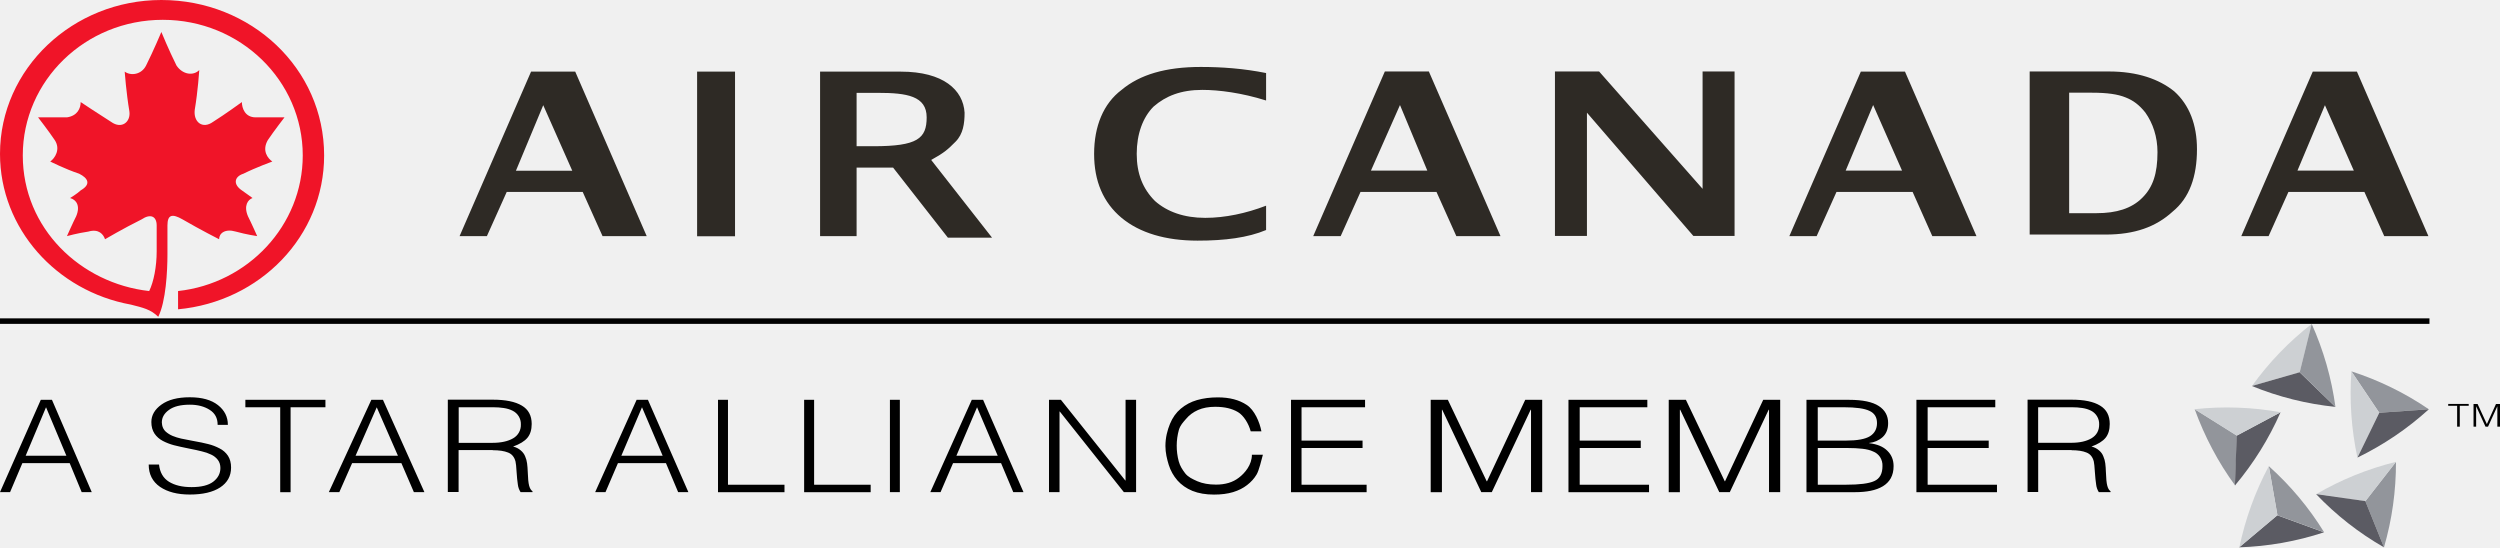
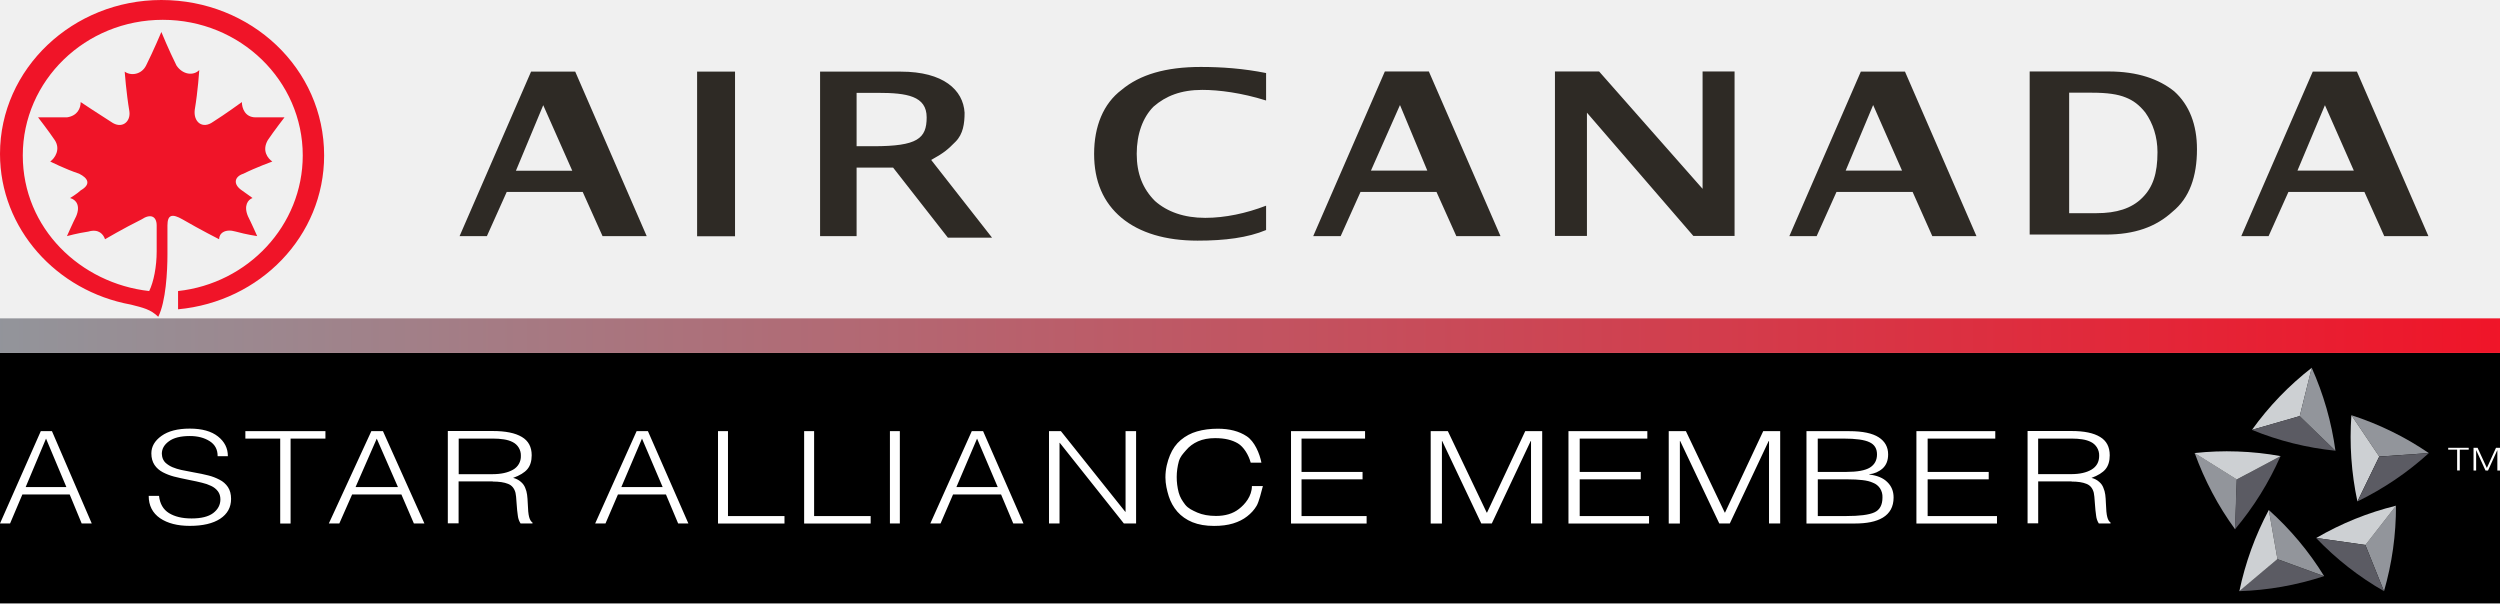
- <svg xmlns="http://www.w3.org/2000/svg" xmlns:ns1="http://vectornator.io" height="100%" stroke-miterlimit="10" style="fill-rule:nonzero;clip-rule:evenodd;stroke-linecap:round;stroke-linejoin:round;" version="1.1" viewBox="0 298.524 1601.98 350.756" width="100%" xml:space="preserve">
-   <defs />
-   <g id="Layer" ns1:layerName="Layer">
-     <g opacity="1" ns1:layerName="Group 1">
-       <path d="M107.3 443.024C107.3 436.124 110.2 435.224 117 439.124C128.7 445.924 140.4 451.824 140.4 451.824C140.4 447.924 144.3 444.924 151.1 446.924C157.9 448.824 164.8 449.824 164.8 449.824C164.8 449.824 160.9 441.024 158.9 437.124C156 430.324 158.9 426.424 161.8 425.424C161.8 425.424 157.9 422.524 155 420.524C149.2 416.624 150.1 411.724 156 409.824C163.8 405.924 174.5 402.024 174.5 402.024C171.6 400.024 167.7 395.124 171.6 388.324C175.5 382.524 182.3 373.724 182.3 373.724C182.3 373.724 171.6 373.724 163.8 373.724C157 373.724 155 367.824 155 363.924C155 363.924 144.3 371.724 136.5 376.624C129.7 381.524 123.8 376.624 124.8 368.824C126.8 357.124 127.7 343.424 127.7 343.424C123.8 347.324 117 346.324 113.1 340.524C108.2 330.724 103.4 319.024 103.4 319.024C103.4 319.024 98.5 330.724 93.6 340.524C90.7 346.324 83.9 347.324 79.9 344.424C79.9 344.424 80.9 358.024 82.9 369.824C83.9 376.624 78 381.524 71.2 376.624C63.4 371.724 51.7 363.924 51.7 363.924C51.7 367.824 49.7 372.724 42.9 373.724C35.1 373.724 24.4 373.724 24.4 373.724C24.4 373.724 31.2 382.524 35.1 388.324C39 394.224 35.1 400.024 32.2 402.024C32.2 402.024 41.9 406.924 50.7 409.824C56.5 412.724 58.5 416.624 51.7 420.524C49.7 422.524 44.9 425.424 44.9 425.424C48.8 426.424 51.7 430.324 48.8 437.124C46.8 441.024 42.9 449.824 42.9 449.824C42.9 449.824 49.7 447.924 56.6 446.924C63.4 444.924 66.3 448.824 67.3 451.824C67.3 451.824 79 444.924 90.7 439.124C96.5 435.224 100.4 437.124 100.4 443.024L100.4 459.624C100.4 469.324 98.5 479.124 95.6 485.024C51.7 480.124 14.6 444.924 14.6 398.124C14.6 350.224 54.6 311.224 104.3 311.224C154 311.224 194 350.224 194 398.124C194 443.024 158.9 480.124 114.1 485.024L114.1 496.724C166.7 491.824 207.7 449.824 207.7 398.124C207.7 342.424 160.9 298.524 103.4 298.524C46.8 298.524 2.84217e-14 342.424 2.84217e-14 397.124C2.84217e-14 444.924 36.1 485.024 83.9 493.724C91.7 495.724 96.5 496.724 101.4 501.524C106.3 491.824 107.3 472.324 107.3 461.524L107.3 443.024Z" fill="#f01428" fill-rule="nonzero" opacity="1" stroke="none" ns1:layerName="Curve 1" />
-       <g opacity="1" ns1:layerName="Group 1">
-         <path d="M525.5 449.824L525.5 344.424L577.2 344.424C604.5 344.424 617.2 356.124 618.1 370.724C618.1 377.624 617.2 384.424 612.3 389.324C607.4 394.224 605.5 396.124 596.7 401.024L635.7 450.824L607.4 450.824L572.3 405.924L548.9 405.924L548.9 449.824L525.5 449.824ZM548.9 392.224L559.7 392.224C587.9 392.224 593.8 387.324 593.8 373.724C593.8 360.024 581.1 358.024 562.6 358.024L548.9 358.024L548.9 392.224ZM294.5 449.824L340.3 344.424L368.6 344.424L414.4 449.824L386.1 449.824L373.4 421.524L324.7 421.524L312 449.824L294.5 449.824ZM330.6 407.924L366.7 407.924L348.1 365.924L330.6 407.924ZM446.7 344.424L471 344.424L471 449.924L446.7 449.924L446.7 344.424ZM811.3 445.924C799.6 450.824 785 452.724 767.4 452.724C747 452.724 730.4 447.824 718.7 438.124C706.967 428.324 701.1 414.657 701.1 397.124C701.1 379.524 707 364.924 718.7 356.124C730.4 346.324 747 341.424 769.4 341.424C783 341.424 796.7 342.424 811.3 345.324L811.3 362.924C795.7 358.024 781.1 356.124 770.4 356.124C756.7 356.124 747 360.024 739.2 366.824C732.3 373.724 728.4 384.424 728.4 397.124C728.4 409.824 732.3 419.524 740.1 427.324C747.9 434.224 758.7 438.124 772.3 438.124C785 438.124 798.6 435.224 811.3 430.324L811.3 445.924ZM841.5 449.824L887.4 344.324L915.6 344.324L961.5 449.824L933.2 449.824L920.5 421.524L871.8 421.524L859.1 449.824L841.5 449.824ZM878.5 407.824L914.6 407.824L897.1 365.824L878.5 407.824ZM1146.6 449.824L1192.4 344.424L1220.7 344.424L1266.5 449.824L1238.2 449.824L1225.6 421.524L1176.8 421.524L1164.1 449.824L1146.6 449.824ZM1182.7 407.824L1218.8 407.824L1200.3 365.824L1182.7 407.824ZM1510.3 344.424L1556.1 449.824L1527.8 449.824L1515.1 421.524L1466.4 421.524L1453.7 449.824L1436.2 449.824L1482 344.424L1510.3 344.424ZM1472.2 407.824L1508.3 407.824L1489.8 365.924L1472.2 407.824ZM996.4 449.724L996.4 344.324L1024.7 344.324L1091 419.524L1091 344.324L1111.5 344.324L1111.5 449.724L1085.1 449.724L1016.9 370.724L1016.9 449.724L996.4 449.724ZM1300.6 344.324L1351.3 344.324C1369.8 344.324 1383.5 349.224 1393.2 357.024C1403 365.824 1407.8 378.524 1407.8 394.124C1407.8 411.724 1403 425.324 1392.2 434.124C1381.5 443.924 1367.9 448.824 1349.3 448.824L1300.6 448.824L1300.6 344.324ZM1343.5 435.124C1356.2 435.124 1365.9 432.124 1372.7 425.324C1379.6 418.524 1382.5 409.724 1382.5 396.024C1382.5 386.224 1379.6 377.524 1374.7 370.624C1370.8 365.724 1366.9 362.824 1362 360.924C1357.1 358.924 1350.3 357.924 1340.6 357.924L1325.9 357.924L1325.9 435.124L1343.5 435.124Z" fill="#2e2a25" fill-rule="evenodd" opacity="1" stroke="none" ns1:layerName="Curve 2" />
-       </g>
-       <path d="M1.13687e-13 506.057L1556.78 506.057L1556.78 502.524L1.13687e-13 502.524L1.13687e-13 506.057Z" fill="#000000" fill-rule="evenodd" opacity="1" stroke="none" ns1:layerName="Curve 3" />
-       <path d="M6.458 613.876L14.329 595.306L44.657 595.306L52.335 613.876L58.792 613.876L33.284 554.698L26.151 554.698L0 613.876L6.458 613.876ZM29.493 559.485L42.536 590.551L16.449 590.551L29.493 559.485ZM95.289 596.206C95.289 602.406 97.73 607.161 102.549 610.502C107.368 613.779 113.73 615.418 121.601 615.418C129.922 615.418 136.411 613.908 141.038 610.888C145.728 607.804 148.073 603.563 148.073 598.133C148.073 595.114 147.399 592.608 146.081 590.584C144.732 588.56 142.837 586.889 140.652 585.829C138.371 584.64 135.994 583.708 133.488 583.098C131.014 582.455 127.705 581.749 123.625 581.042C121.087 580.592 118.581 580.11 116.075 579.564C114.179 579.146 112.348 578.568 110.549 577.829C108.943 577.155 107.433 576.191 106.115 575.034C104.959 573.942 104.188 572.496 103.899 570.922C103.77 570.344 103.706 569.765 103.706 569.187C103.706 566.071 105.216 563.404 108.236 561.22C111.256 558.971 115.721 557.846 121.633 557.846C126.677 557.846 130.885 558.939 134.323 561.123C137.761 563.276 139.463 566.456 139.463 570.761L146.017 570.761C146.017 565.653 143.897 561.444 139.656 558.103C135.415 554.762 129.408 553.091 121.601 553.091C113.794 553.091 107.818 554.666 103.449 557.782C99.144 560.866 96.991 564.593 96.991 568.962C96.991 571.886 97.666 574.327 99.015 576.383C100.365 578.375 102.164 579.917 104.348 581.074C106.565 582.231 108.911 583.13 111.416 583.805C113.89 584.447 117.135 585.154 121.087 585.957C124.46 586.6 127.191 587.21 129.343 587.756C131.496 588.238 133.488 588.945 135.287 589.813C136.99 590.584 138.499 591.772 139.624 593.25C140.684 594.664 141.23 596.399 141.23 598.423C141.23 601.924 139.688 604.848 136.604 607.225C133.52 609.539 128.893 610.663 122.789 610.663C116.685 610.663 111.995 609.506 108.268 607.225C104.573 604.912 102.453 601.25 101.907 596.206L95.257 596.206L95.289 596.206ZM157.23 559.485L179.558 559.485L179.558 613.908L186.208 613.908L186.208 559.485L208.536 559.485L208.536 554.73L157.23 554.73L157.23 559.485ZM217.435 613.876L225.628 595.306L257.209 595.306L265.208 613.876L271.955 613.876L245.386 554.698L237.965 554.698L210.721 613.876L217.468 613.876L217.435 613.876ZM241.402 559.485L254.992 590.551L227.845 590.551L241.434 559.485L241.402 559.485ZM293.93 582.263L293.93 559.485L315.937 559.485C318.379 559.485 320.66 559.645 322.748 559.967C324.932 560.288 326.828 560.866 328.466 561.701C331.808 563.34 333.896 566.778 333.767 570.504C333.928 574.167 332 577.604 328.788 579.403C325.446 581.331 321.045 582.295 315.519 582.295L293.93 582.295L293.93 582.263ZM315.744 587.018C319.824 587.018 323.101 587.499 325.543 588.495C327.984 589.427 329.591 591.355 330.33 594.246C330.587 595.306 330.844 597.555 331.037 601.057C331.229 604.238 331.518 606.872 331.84 609.024C332.032 610.759 332.643 612.398 333.575 613.876L341.221 613.876L341.221 613.297C340.257 612.687 339.55 611.498 339.068 609.763C338.586 607.996 338.297 604.976 338.169 600.704C338.104 598.937 337.976 597.202 337.751 595.435C337.558 593.893 337.141 592.415 336.53 591.001C335.952 589.523 334.988 588.238 333.767 587.21C332.354 585.957 330.619 585.09 328.788 584.672C333.061 583.13 336.113 581.267 337.944 579.082C339.775 576.898 340.707 573.91 340.707 570.183C340.707 564.818 338.586 560.898 334.378 558.424C330.137 555.886 323.936 554.633 315.712 554.633L286.958 554.633L286.958 613.811L293.866 613.811L293.866 586.921L315.68 586.921L315.744 587.018ZM387.998 613.876L395.965 595.306L426.743 595.306L434.55 613.876L441.104 613.876L415.177 554.698L407.949 554.698L381.38 613.876L387.966 613.876L387.998 613.876ZM411.386 559.485L424.622 590.551L398.15 590.551L411.386 559.485ZM502.691 613.876L502.691 609.121L466.484 609.121L466.484 554.698L460.091 554.698L460.091 613.908L502.691 613.908L502.691 613.876ZM557.917 613.876L557.917 609.121L521.678 609.121L521.678 554.698L515.285 554.698L515.285 613.908L557.917 613.908L557.917 613.876ZM576.615 613.876L576.615 554.698L570.254 554.698L570.254 613.876L576.615 613.876ZM602.702 613.876L610.702 595.306L641.48 595.306L649.287 613.876L655.84 613.876L629.946 554.698L622.718 554.698L596.148 613.876L602.702 613.876ZM626.091 559.485L639.327 590.551L612.855 590.551L626.091 559.485ZM720.159 613.876L727.998 613.876L727.998 554.698L721.251 554.698L721.251 606.39L721.058 606.39L679.807 554.698L672.193 554.698L672.193 613.876L678.94 613.876L678.94 562.248L679.133 562.248L720.159 613.876ZM808.315 574.97C807.191 568.962 803.85 561.252 798.902 558.007C794.019 554.762 787.85 553.156 780.397 553.156C775.513 553.156 771.048 553.734 767.032 554.891C763.209 555.983 759.675 557.846 756.623 560.416C753.667 562.89 751.354 566.135 749.716 570.119C748.077 574.135 746.792 578.857 746.792 584.319C746.792 588.656 747.788 592.704 748.912 596.399C750.101 600.125 751.932 603.434 754.47 606.358C756.976 609.185 760.189 611.466 764.076 613.072C768.06 614.679 772.654 615.45 777.955 615.45C782.581 615.45 786.629 614.936 790.131 613.876C793.697 612.783 796.685 611.273 799.127 609.346C801.633 607.418 803.657 605.201 805.167 602.663C806.741 600.157 808.412 592.961 809.247 589.909L802.211 589.909C802.211 596.334 797.778 601.635 793.89 604.591C790.067 607.579 785.184 609.057 779.24 609.057C774.55 609.057 770.566 608.318 767.257 606.904C764.012 605.426 761.442 604.302 759.45 601.828C757.555 599.29 756.173 597.202 755.306 594.085C753.571 587.499 753.603 580.592 755.402 574.038C756.398 570.858 757.908 569.412 759.964 567.002C762.02 564.529 764.59 562.633 767.675 561.252C770.823 559.87 774.485 559.196 778.662 559.196C784.927 559.196 789.521 560.384 793.248 562.569C796.942 564.754 800.123 569.99 801.44 574.906L808.347 574.906L808.315 574.97ZM875.718 613.876L875.718 609.121L834.017 609.121L834.017 585.604L873.115 585.604L873.115 580.849L834.017 580.849L834.017 559.485L874.722 559.485L874.722 554.698L827.27 554.698L827.27 613.908L875.718 613.908L875.718 613.876ZM923.972 613.876L923.972 561.091L924.165 561.091L949.192 613.876L955.939 613.876L980.837 561.091L981.062 561.091L981.062 613.876L988.226 613.876L988.226 554.698L977.367 554.698L952.887 606.904L952.662 606.904L927.763 554.698L916.776 554.698L916.776 613.908L923.94 613.908L923.972 613.876ZM1056.69 613.876L1056.69 609.121L1012.26 609.121L1012.26 585.604L1051.39 585.604L1051.39 580.849L1012.26 580.849L1012.26 559.485L1055.6 559.485L1055.6 554.698L1005.06 554.698L1005.06 613.908L1056.66 613.908L1056.69 613.876ZM1076.45 613.876L1076.45 561.091L1076.67 561.091L1101.7 613.876L1108.45 613.876L1133.34 561.091L1133.57 561.091L1133.57 613.876L1140.73 613.876L1140.73 554.698L1129.87 554.698L1105.39 606.904L1105.2 606.904L1080.3 554.698L1069.31 554.698L1069.31 613.908L1076.48 613.908L1076.45 613.876ZM1164.76 585.604L1183.88 585.604C1187.54 585.604 1190.69 585.765 1193.39 586.086C1196.06 586.375 1198.34 586.921 1200.26 587.821C1202.06 588.495 1203.61 589.748 1204.7 591.355C1205.82 593.09 1206.37 595.146 1206.27 597.202C1206.27 602.085 1204.51 605.266 1201 606.808C1197.57 608.35 1191.59 609.121 1183.08 609.121L1164.83 609.121L1164.83 585.604L1164.76 585.604ZM1164.76 559.485L1181.34 559.485C1189.21 559.485 1194.74 560.256 1197.92 561.798C1201.16 563.276 1202.77 565.878 1202.77 569.605C1202.77 573.331 1201.26 576.159 1198.24 578.054C1195.22 579.917 1190.11 580.849 1182.95 580.849L1164.8 580.849L1164.8 559.485L1164.76 559.485ZM1188.6 613.908C1192.33 613.908 1195.7 613.619 1198.72 613.008C1201.74 612.398 1204.34 611.434 1206.53 610.117C1208.71 608.8 1210.42 607.065 1211.61 604.944C1212.79 602.792 1213.4 600.222 1213.4 597.234C1213.4 593.218 1212.06 589.941 1209.39 587.371C1206.79 584.736 1202.93 583.13 1197.79 582.52L1197.79 582.359C1201 582.038 1204.02 580.721 1206.43 578.568C1208.75 576.416 1209.9 573.46 1209.9 569.605C1209.9 564.946 1207.91 561.284 1203.89 558.681C1199.88 556.079 1193.58 554.73 1185 554.73L1157.57 554.73L1157.57 613.94L1188.6 613.94L1188.6 613.908ZM1279.65 613.876L1279.65 609.121L1235.22 609.121L1235.22 585.604L1274.35 585.604L1274.35 580.849L1235.22 580.849L1235.22 559.485L1278.56 559.485L1278.56 554.698L1228.02 554.698L1228.02 613.908L1279.62 613.908L1279.65 613.876ZM1306.03 582.263L1306.03 559.485L1327.62 559.485C1330.03 559.485 1332.24 559.645 1334.33 559.967C1336.45 560.288 1338.31 560.866 1339.92 561.701C1341.49 562.472 1342.78 563.693 1343.71 565.171C1344.71 566.778 1345.19 568.641 1345.13 570.504C1345.13 574.456 1343.49 577.412 1340.21 579.371C1336.96 581.299 1332.63 582.263 1327.23 582.263L1306.06 582.263L1306.03 582.263ZM1327.39 587.018C1331.41 587.018 1334.62 587.499 1337 588.495C1339.41 589.427 1340.98 591.355 1341.69 594.246C1341.94 595.306 1342.17 597.555 1342.39 601.057C1342.59 604.238 1342.88 606.872 1343.2 609.024C1343.39 610.759 1343.97 612.398 1344.9 613.876L1352.42 613.876L1352.42 613.297C1351.49 612.687 1350.78 611.498 1350.33 609.763C1349.85 607.996 1349.56 604.976 1349.43 600.704C1349.4 598.937 1349.24 597.202 1349.04 595.435C1348.85 593.893 1348.43 592.415 1347.82 591.001C1347.28 589.523 1346.35 588.238 1345.13 587.21C1343.74 585.957 1342.04 585.09 1340.21 584.672C1344.42 583.13 1347.41 581.267 1349.21 579.082C1351 576.898 1351.9 573.91 1351.9 570.183C1351.9 564.818 1349.85 560.898 1345.7 558.424C1341.56 555.886 1335.49 554.633 1327.42 554.633L1299.25 554.633L1299.25 613.811L1306.06 613.811L1306.06 586.921L1327.42 586.921L1327.39 587.018Z" fill="#000000" fill-rule="nonzero" opacity="1" stroke="none" ns1:layerName="Curve 4" />
-       <path d="M1568.79 558.553L1574.51 558.553L1574.51 571.918L1576.21 571.918L1576.21 558.553L1581.93 558.553L1581.93 557.364L1568.79 557.364C1568.79 557.364 1568.79 558.553 1568.79 558.553ZM1586.69 571.95L1586.69 558.971L1586.75 558.971L1592.7 571.95L1594.3 571.95L1600.21 558.971L1600.28 558.971L1600.28 571.95L1601.98 571.95L1601.98 557.396L1599.41 557.396L1593.6 570.215L1593.53 570.215L1587.62 557.396L1585.02 557.396L1585.02 571.95L1586.72 571.95L1586.69 571.95Z" fill="#000000" fill-rule="nonzero" opacity="1" stroke="none" ns1:layerName="Curve 5" />
-       <path d="M1443.05 545.863C1453.84 530.827 1466.76 517.398 1481.38 506.057L1473.67 537.06" fill="#cdd0d3" fill-rule="nonzero" opacity="1" stroke="none" ns1:layerName="Curve 6" />
-       <path d="M1496.51 559.26C1478.1 557.364 1460.08 552.867 1442.95 545.863L1473.6 537.06" fill="#5b5b63" fill-rule="nonzero" opacity="1" stroke="none" ns1:layerName="Curve 7" />
-       <path d="M1481.31 506.057C1485.04 514.378 1488.22 523.053 1490.82 532.08C1493.42 541.14 1495.29 550.232 1496.54 559.292L1473.63 537.092M1432.25 609.603C1426.79 602.149 1421.88 594.31 1417.57 586.118C1413.23 577.926 1409.48 569.444 1406.33 560.705L1433.35 577.636" fill="#92959b" fill-rule="nonzero" opacity="1" stroke="none" ns1:layerName="Curve 8" />
-       <path d="M1461.36 562.697C1453.91 579.66 1444.04 595.467 1432.12 609.635L1433.25 577.701" fill="#5b5b63" fill-rule="nonzero" opacity="1" stroke="none" ns1:layerName="Curve 9" />
-       <path d="M1406.23 560.738C1415.29 559.774 1424.48 559.388 1433.86 559.742C1443.21 560.063 1452.43 561.059 1461.39 562.697L1433.28 577.669" fill="#cdd0d3" fill-rule="nonzero" opacity="1" stroke="none" ns1:layerName="Curve 10" />
-       <path d="M1489.18 639.642C1471.61 645.424 1453.33 648.669 1434.82 649.247L1459.24 628.718" fill="#5b5b63" fill-rule="nonzero" opacity="1" stroke="none" ns1:layerName="Curve 11" />
-       <path d="M1453.84 597.234C1467.66 609.603 1479.61 623.867 1489.31 639.642L1459.37 628.718" fill="#92959b" fill-rule="nonzero" opacity="1" stroke="none" ns1:layerName="Curve 12" />
-       <path d="M1434.98 649.215C1436.82 640.284 1439.35 631.417 1442.53 622.582C1445.68 613.876 1449.47 605.394 1453.84 597.202L1459.37 628.686" fill="#cdd0d3" fill-rule="nonzero" opacity="1" stroke="none" ns1:layerName="Curve 13" />
-       <path d="M1535.32 594.471C1535.38 613.008 1532.81 631.481 1527.64 649.28L1515.69 619.659" fill="#92959b" fill-rule="nonzero" opacity="1" stroke="none" ns1:layerName="Curve 14" />
-       <path d="M1484.23 615.161C1500.2 605.844 1517.42 598.872 1535.38 594.471L1515.78 619.626" fill="#cdd0d3" fill-rule="nonzero" opacity="1" stroke="none" ns1:layerName="Curve 15" />
-       <path d="M1527.64 649.247C1511.58 640.059 1496.89 628.558 1484.14 615.161L1515.69 619.626" fill="#5b5b63" fill-rule="nonzero" opacity="1" stroke="none" ns1:layerName="Curve 16" />
-       <path d="M1506.76 536.482C1515.4 539.277 1524.01 542.714 1532.39 546.827C1540.71 550.875 1548.71 555.533 1556.36 560.77L1524.59 562.987" fill="#92959b" fill-rule="nonzero" opacity="1" stroke="none" ns1:layerName="Curve 17" />
-       <path d="M1510.61 591.74C1506.72 573.588 1505.44 554.987 1506.76 536.482L1524.59 562.987" fill="#cdd0d3" fill-rule="nonzero" opacity="1" stroke="none" ns1:layerName="Curve 18" />
-       <path d="M1556.39 560.77C1549.68 566.874 1542.42 572.625 1534.67 577.861C1527 583.034 1518.96 587.692 1510.64 591.74L1524.62 563.019" fill="#5b5b63" fill-rule="nonzero" opacity="1" stroke="none" ns1:layerName="Curve 19" />
-     </g>
+ <svg xmlns="http://www.w3.org/2000/svg" xmlns:ns1="http://vectornator.io" height="100%" stroke-miterlimit="10" style="fill-rule:nonzero;clip-rule:evenodd;stroke-linecap:round;stroke-linejoin:round;" version="1.1" viewBox="0 0 1601.98 386.665" width="100%" xml:space="preserve">
+   <defs>
+     <linearGradient gradientTransform="matrix(1601.98 0 0 10052.9 1.13687e-13 215.085)" gradientUnits="userSpaceOnUse" id="LinearGradient" x1="0" x2="1" y1="0" y2="0">
+       <stop offset="0" stop-color="#92959b" />
+       <stop offset="1" stop-color="#f01428" />
+     </linearGradient>
+   </defs>
+   <clipPath id="ArtboardFrame">
+     <rect height="386.665" width="1601.98" x="0" y="0" />
+   </clipPath>
+   <g clip-path="url(#ArtboardFrame)" id="Layer" ns1:layerName="Layer">
+     <path d="M0 226.171L1601.98 226.171L1601.98 386.665L0 386.665L0 226.171Z" fill="#000000" fill-rule="nonzero" opacity="1" stroke="none" ns1:layerName="Rectangle 1" />
+     <path d="M107.3 144.5C107.3 137.6 110.2 136.7 117 140.6C128.7 147.4 140.4 153.3 140.4 153.3C140.4 149.4 144.3 146.4 151.1 148.4C157.9 150.3 164.8 151.3 164.8 151.3C164.8 151.3 160.9 142.5 158.9 138.6C156 131.8 158.9 127.9 161.8 126.9C161.8 126.9 157.9 124 155 122C149.2 118.1 150.1 113.2 156 111.3C163.8 107.4 174.5 103.5 174.5 103.5C171.6 101.5 167.7 96.6 171.6 89.8C175.5 84 182.3 75.2 182.3 75.2C182.3 75.2 171.6 75.2 163.8 75.2C157 75.2 155 69.3 155 65.4C155 65.4 144.3 73.2 136.5 78.1C129.7 83 123.8 78.1 124.8 70.3C126.8 58.6 127.7 44.9 127.7 44.9C123.8 48.8 117 47.8 113.1 42C108.2 32.2 103.4 20.5 103.4 20.5C103.4 20.5 98.5 32.2 93.6 42C90.7 47.8 83.9 48.8 79.9 45.9C79.9 45.9 80.9 59.5 82.9 71.3C83.9 78.1 78 83 71.2 78.1C63.4 73.2 51.7 65.4 51.7 65.4C51.7 69.3 49.7 74.2 42.9 75.2C35.1 75.2 24.4 75.2 24.4 75.2C24.4 75.2 31.2 84 35.1 89.8C39 95.7 35.1 101.5 32.2 103.5C32.2 103.5 41.9 108.4 50.7 111.3C56.5 114.2 58.5 118.1 51.7 122C49.7 124 44.9 126.9 44.9 126.9C48.8 127.9 51.7 131.8 48.8 138.6C46.8 142.5 42.9 151.3 42.9 151.3C42.9 151.3 49.7 149.4 56.6 148.4C63.4 146.4 66.3 150.3 67.3 153.3C67.3 153.3 79 146.4 90.7 140.6C96.5 136.7 100.4 138.6 100.4 144.5L100.4 161.1C100.4 170.8 98.5 180.6 95.6 186.5C51.7 181.6 14.6 146.4 14.6 99.6C14.6 51.7 54.6 12.7 104.3 12.7C154 12.7 194 51.7 194 99.6C194 144.5 158.9 181.6 114.1 186.5L114.1 198.2C166.7 193.3 207.7 151.3 207.7 99.6C207.7 43.9 160.9 0 103.4 0C46.8 0 4.26326e-14 43.9 4.26326e-14 98.6C4.26326e-14 146.4 36.1 186.5 83.9 195.2C91.7 197.2 96.5 198.2 101.4 203C106.3 193.3 107.3 173.8 107.3 163L107.3 144.5Z" fill="#f01428" fill-rule="nonzero" opacity="1" stroke="none" ns1:layerName="Curve 1" />
+     <path d="M525.5 151.3L525.5 45.9L577.2 45.9C604.5 45.9 617.2 57.6 618.1 72.2C618.1 79.1 617.2 85.9 612.3 90.8C607.4 95.7 605.5 97.6 596.7 102.5L635.7 152.3L607.4 152.3L572.3 107.4L548.9 107.4L548.9 151.3L525.5 151.3ZM548.9 93.7L559.7 93.7C587.9 93.7 593.8 88.8 593.8 75.2C593.8 61.5 581.1 59.5 562.6 59.5L548.9 59.5L548.9 93.7ZM294.5 151.3L340.3 45.9L368.6 45.9L414.4 151.3L386.1 151.3L373.4 123L324.7 123L312 151.3L294.5 151.3ZM330.6 109.4L366.7 109.4L348.1 67.4L330.6 109.4ZM446.7 45.9L471 45.9L471 151.4L446.7 151.4L446.7 45.9ZM811.3 147.4C799.6 152.3 785 154.2 767.4 154.2C747 154.2 730.4 149.3 718.7 139.6C706.967 129.8 701.1 116.133 701.1 98.6C701.1 81 707 66.4 718.7 57.6C730.4 47.8 747 42.9 769.4 42.9C783 42.9 796.7 43.9 811.3 46.8L811.3 64.4C795.7 59.5 781.1 57.6 770.4 57.6C756.7 57.6 747 61.5 739.2 68.3C732.3 75.2 728.4 85.9 728.4 98.6C728.4 111.3 732.3 121 740.1 128.8C747.9 135.7 758.7 139.6 772.3 139.6C785 139.6 798.6 136.7 811.3 131.8L811.3 147.4ZM841.5 151.3L887.4 45.8L915.6 45.8L961.5 151.3L933.2 151.3L920.5 123L871.8 123L859.1 151.3L841.5 151.3ZM878.5 109.3L914.6 109.3L897.1 67.3L878.5 109.3ZM1146.6 151.3L1192.4 45.9L1220.7 45.9L1266.5 151.3L1238.2 151.3L1225.6 123L1176.8 123L1164.1 151.3L1146.6 151.3ZM1182.7 109.3L1218.8 109.3L1200.3 67.3L1182.7 109.3ZM1510.3 45.9L1556.1 151.3L1527.8 151.3L1515.1 123L1466.4 123L1453.7 151.3L1436.2 151.3L1482 45.9L1510.3 45.9ZM1472.2 109.3L1508.3 109.3L1489.8 67.4L1472.2 109.3ZM996.4 151.2L996.4 45.8L1024.7 45.8L1091 121L1091 45.8L1111.5 45.8L1111.5 151.2L1085.1 151.2L1016.9 72.2L1016.9 151.2L996.4 151.2ZM1300.6 45.8L1351.3 45.8C1369.8 45.8 1383.5 50.7 1393.2 58.5C1403 67.3 1407.8 80 1407.8 95.6C1407.8 113.2 1403 126.8 1392.2 135.6C1381.5 145.4 1367.9 150.3 1349.3 150.3L1300.6 150.3L1300.6 45.8ZM1343.5 136.6C1356.2 136.6 1365.9 133.6 1372.7 126.8C1379.6 120 1382.5 111.2 1382.5 97.5C1382.5 87.7 1379.6 79 1374.7 72.1C1370.8 67.2 1366.9 64.3 1362 62.4C1357.1 60.4 1350.3 59.4 1340.6 59.4L1325.9 59.4L1325.9 136.6L1343.5 136.6Z" fill="#2e2a25" fill-rule="evenodd" opacity="1" stroke="none" ns1:layerName="Curve 2" />
+     <path d="M1.13687e-13 226.171L1601.98 226.171L1601.98 204L1.13687e-13 204L1.13687e-13 226.171Z" fill="url(#LinearGradient)" fill-rule="evenodd" opacity="1" stroke="none" ns1:layerName="Curve 3" />
+     <path d="M6.458 335.431L14.329 316.861L44.657 316.861L52.335 335.431L58.792 335.431L33.284 276.253L26.151 276.253L0 335.431L6.458 335.431ZM29.493 281.04L42.536 312.106L16.449 312.106L29.493 281.04ZM95.289 317.761C95.289 323.961 97.73 328.716 102.549 332.057C107.368 335.334 113.73 336.973 121.601 336.973C129.922 336.973 136.411 335.463 141.038 332.443C145.728 329.359 148.073 325.118 148.073 319.688C148.073 316.669 147.399 314.163 146.081 312.139C144.732 310.115 142.837 308.444 140.652 307.384C138.371 306.195 135.994 305.263 133.488 304.653C131.014 304.01 127.705 303.304 123.625 302.597C121.087 302.147 118.581 301.665 116.075 301.119C114.179 300.701 112.348 300.123 110.549 299.384C108.943 298.71 107.433 297.746 106.115 296.589C104.959 295.497 104.188 294.051 103.899 292.477C103.77 291.899 103.706 291.32 103.706 290.742C103.706 287.626 105.216 284.959 108.236 282.775C111.256 280.526 115.721 279.401 121.633 279.401C126.677 279.401 130.885 280.494 134.323 282.678C137.761 284.831 139.463 288.011 139.463 292.316L146.017 292.316C146.017 287.208 143.897 282.999 139.656 279.658C135.415 276.317 129.408 274.646 121.601 274.646C113.794 274.646 107.818 276.221 103.449 279.337C99.144 282.421 96.991 286.148 96.991 290.517C96.991 293.441 97.666 295.882 99.015 297.938C100.365 299.93 102.164 301.472 104.348 302.629C106.565 303.786 108.911 304.685 111.416 305.36C113.89 306.002 117.135 306.709 121.087 307.512C124.46 308.155 127.191 308.765 129.343 309.311C131.496 309.793 133.488 310.5 135.287 311.368C136.99 312.139 138.499 313.327 139.624 314.805C140.684 316.219 141.23 317.954 141.23 319.978C141.23 323.479 139.688 326.403 136.604 328.78C133.52 331.094 128.893 332.218 122.789 332.218C116.685 332.218 111.995 331.061 108.268 328.78C104.573 326.467 102.453 322.805 101.907 317.761L95.257 317.761L95.289 317.761ZM157.23 281.04L179.558 281.04L179.558 335.463L186.208 335.463L186.208 281.04L208.536 281.04L208.536 276.285L157.23 276.285L157.23 281.04ZM217.435 335.431L225.628 316.861L257.209 316.861L265.208 335.431L271.955 335.431L245.386 276.253L237.965 276.253L210.721 335.431L217.468 335.431L217.435 335.431ZM241.402 281.04L254.992 312.106L227.845 312.106L241.434 281.04L241.402 281.04ZM293.93 303.818L293.93 281.04L315.937 281.04C318.379 281.04 320.66 281.2 322.748 281.522C324.932 281.843 326.828 282.421 328.466 283.256C331.808 284.895 333.896 288.333 333.767 292.059C333.928 295.722 332 299.159 328.788 300.958C325.446 302.886 321.045 303.85 315.519 303.85L293.93 303.85L293.93 303.818ZM315.744 308.573C319.824 308.573 323.101 309.054 325.543 310.05C327.984 310.982 329.591 312.91 330.33 315.801C330.587 316.861 330.844 319.11 331.037 322.612C331.229 325.793 331.518 328.427 331.84 330.579C332.032 332.314 332.643 333.953 333.575 335.431L341.221 335.431L341.221 334.852C340.257 334.242 339.55 333.053 339.068 331.318C338.586 329.551 338.297 326.531 338.169 322.259C338.104 320.492 337.976 318.757 337.751 316.99C337.558 315.448 337.141 313.97 336.53 312.556C335.952 311.078 334.988 309.793 333.767 308.765C332.354 307.512 330.619 306.645 328.788 306.227C333.061 304.685 336.113 302.822 337.944 300.637C339.775 298.453 340.707 295.465 340.707 291.738C340.707 286.373 338.586 282.453 334.378 279.979C330.137 277.441 323.936 276.188 315.712 276.188L286.958 276.188L286.958 335.366L293.866 335.366L293.866 308.476L315.68 308.476L315.744 308.573ZM387.998 335.431L395.965 316.861L426.743 316.861L434.55 335.431L441.104 335.431L415.177 276.253L407.949 276.253L381.38 335.431L387.966 335.431L387.998 335.431ZM411.386 281.04L424.622 312.106L398.15 312.106L411.386 281.04ZM502.691 335.431L502.691 330.676L466.484 330.676L466.484 276.253L460.091 276.253L460.091 335.463L502.691 335.463L502.691 335.431ZM557.917 335.431L557.917 330.676L521.678 330.676L521.678 276.253L515.285 276.253L515.285 335.463L557.917 335.463L557.917 335.431ZM576.615 335.431L576.615 276.253L570.254 276.253L570.254 335.431L576.615 335.431ZM602.702 335.431L610.702 316.861L641.48 316.861L649.287 335.431L655.84 335.431L629.946 276.253L622.718 276.253L596.148 335.431L602.702 335.431ZM626.091 281.04L639.327 312.106L612.855 312.106L626.091 281.04ZM720.159 335.431L727.998 335.431L727.998 276.253L721.251 276.253L721.251 327.945L721.058 327.945L679.807 276.253L672.193 276.253L672.193 335.431L678.94 335.431L678.94 283.803L679.133 283.803L720.159 335.431ZM808.315 296.525C807.191 290.517 803.85 282.807 798.902 279.562C794.019 276.317 787.85 274.711 780.397 274.711C775.513 274.711 771.048 275.289 767.032 276.446C763.209 277.538 759.675 279.401 756.623 281.971C753.667 284.445 751.354 287.69 749.716 291.674C748.077 295.69 746.792 300.412 746.792 305.874C746.792 310.211 747.788 314.259 748.912 317.954C750.101 321.68 751.932 324.989 754.47 327.913C756.976 330.74 760.189 333.021 764.076 334.627C768.06 336.234 772.654 337.005 777.955 337.005C782.581 337.005 786.629 336.491 790.131 335.431C793.697 334.338 796.685 332.828 799.127 330.901C801.633 328.973 803.657 326.756 805.167 324.218C806.741 321.712 808.412 314.516 809.247 311.464L802.211 311.464C802.211 317.889 797.778 323.19 793.89 326.146C790.067 329.134 785.184 330.612 779.24 330.612C774.55 330.612 770.566 329.873 767.257 328.459C764.012 326.981 761.442 325.857 759.45 323.383C757.555 320.845 756.173 318.757 755.306 315.64C753.571 309.054 753.603 302.147 755.402 295.593C756.398 292.413 757.908 290.967 759.964 288.557C762.02 286.084 764.59 284.188 767.675 282.807C770.823 281.425 774.485 280.751 778.662 280.751C784.927 280.751 789.521 281.939 793.248 284.124C796.942 286.309 800.123 291.545 801.44 296.461L808.347 296.461L808.315 296.525ZM875.718 335.431L875.718 330.676L834.017 330.676L834.017 307.159L873.115 307.159L873.115 302.404L834.017 302.404L834.017 281.04L874.722 281.04L874.722 276.253L827.27 276.253L827.27 335.463L875.718 335.463L875.718 335.431ZM923.972 335.431L923.972 282.646L924.165 282.646L949.192 335.431L955.939 335.431L980.837 282.646L981.062 282.646L981.062 335.431L988.226 335.431L988.226 276.253L977.367 276.253L952.887 328.459L952.662 328.459L927.763 276.253L916.776 276.253L916.776 335.463L923.94 335.463L923.972 335.431ZM1056.69 335.431L1056.69 330.676L1012.26 330.676L1012.26 307.159L1051.39 307.159L1051.39 302.404L1012.26 302.404L1012.26 281.04L1055.6 281.04L1055.6 276.253L1005.06 276.253L1005.06 335.463L1056.66 335.463L1056.69 335.431ZM1076.45 335.431L1076.45 282.646L1076.67 282.646L1101.7 335.431L1108.45 335.431L1133.34 282.646L1133.57 282.646L1133.57 335.431L1140.73 335.431L1140.73 276.253L1129.87 276.253L1105.39 328.459L1105.2 328.459L1080.3 276.253L1069.31 276.253L1069.31 335.463L1076.48 335.463L1076.45 335.431ZM1164.76 307.159L1183.88 307.159C1187.54 307.159 1190.69 307.32 1193.39 307.641C1196.06 307.93 1198.34 308.476 1200.26 309.376C1202.06 310.05 1203.61 311.303 1204.7 312.91C1205.82 314.645 1206.37 316.701 1206.27 318.757C1206.27 323.64 1204.51 326.821 1201 328.363C1197.57 329.905 1191.59 330.676 1183.08 330.676L1164.83 330.676L1164.83 307.159L1164.76 307.159ZM1164.76 281.04L1181.34 281.04C1189.21 281.04 1194.74 281.811 1197.92 283.353C1201.16 284.831 1202.77 287.433 1202.77 291.16C1202.77 294.886 1201.26 297.714 1198.24 299.609C1195.22 301.472 1190.11 302.404 1182.95 302.404L1164.8 302.404L1164.8 281.04L1164.76 281.04ZM1188.6 335.463C1192.33 335.463 1195.7 335.174 1198.72 334.563C1201.74 333.953 1204.34 332.989 1206.53 331.672C1208.71 330.355 1210.42 328.62 1211.61 326.499C1212.79 324.347 1213.4 321.777 1213.4 318.789C1213.4 314.773 1212.06 311.496 1209.39 308.926C1206.79 306.291 1202.93 304.685 1197.79 304.075L1197.79 303.914C1201 303.593 1204.02 302.276 1206.43 300.123C1208.75 297.971 1209.9 295.015 1209.9 291.16C1209.9 286.501 1207.91 282.839 1203.89 280.236C1199.88 277.634 1193.58 276.285 1185 276.285L1157.57 276.285L1157.57 335.495L1188.6 335.495L1188.6 335.463ZM1279.65 335.431L1279.65 330.676L1235.22 330.676L1235.22 307.159L1274.35 307.159L1274.35 302.404L1235.22 302.404L1235.22 281.04L1278.56 281.04L1278.56 276.253L1228.02 276.253L1228.02 335.463L1279.62 335.463L1279.65 335.431ZM1306.03 303.818L1306.03 281.04L1327.62 281.04C1330.03 281.04 1332.24 281.2 1334.33 281.522C1336.45 281.843 1338.31 282.421 1339.92 283.256C1341.49 284.027 1342.78 285.248 1343.71 286.726C1344.71 288.333 1345.19 290.196 1345.13 292.059C1345.13 296.011 1343.49 298.967 1340.21 300.926C1336.96 302.854 1332.63 303.818 1327.23 303.818L1306.06 303.818L1306.03 303.818ZM1327.39 308.573C1331.41 308.573 1334.62 309.054 1337 310.05C1339.41 310.982 1340.98 312.91 1341.69 315.801C1341.94 316.861 1342.17 319.11 1342.39 322.612C1342.59 325.793 1342.88 328.427 1343.2 330.579C1343.39 332.314 1343.97 333.953 1344.9 335.431L1352.42 335.431L1352.42 334.852C1351.49 334.242 1350.78 333.053 1350.33 331.318C1349.85 329.551 1349.56 326.531 1349.43 322.259C1349.4 320.492 1349.24 318.757 1349.04 316.99C1348.85 315.448 1348.43 313.97 1347.82 312.556C1347.28 311.078 1346.35 309.793 1345.13 308.765C1343.74 307.512 1342.04 306.645 1340.21 306.227C1344.42 304.685 1347.41 302.822 1349.21 300.637C1351 298.453 1351.9 295.465 1351.9 291.738C1351.9 286.373 1349.85 282.453 1345.7 279.979C1341.56 277.441 1335.49 276.188 1327.42 276.188L1299.25 276.188L1299.25 335.366L1306.06 335.366L1306.06 308.476L1327.42 308.476L1327.39 308.573Z" fill="#ffffff" fill-rule="nonzero" opacity="1" stroke="none" ns1:layerName="Curve 4" />
+     <path d="M1568.79 288.124L1574.51 288.124L1574.51 301.489L1576.21 301.489L1576.21 288.124L1581.93 288.124L1581.93 286.935L1568.79 286.935L1568.79 288.124ZM1586.69 301.521L1586.69 288.542L1586.75 288.542L1592.7 301.521L1594.3 301.521L1600.21 288.542L1600.28 288.542L1600.28 301.521L1601.98 301.521L1601.98 286.967L1599.41 286.967L1593.6 299.786L1593.53 299.786L1587.62 286.967L1585.02 286.967L1585.02 301.521L1586.72 301.521L1586.69 301.521Z" fill="#ffffff" fill-rule="nonzero" opacity="1" stroke="none" ns1:layerName="Curve 5" />
+     <path d="M1443.05 275.434C1453.84 260.398 1466.76 246.969 1481.38 235.628L1473.67 266.631" fill="#cdd0d3" fill-rule="nonzero" opacity="1" stroke="none" ns1:layerName="Curve 6" />
+     <path d="M1496.51 288.831C1478.1 286.935 1460.08 282.438 1442.95 275.434L1473.6 266.631" fill="#5b5b63" fill-rule="nonzero" opacity="1" stroke="none" ns1:layerName="Curve 7" />
+     <path d="M1481.31 235.628C1485.04 243.949 1488.22 252.624 1490.82 261.651C1493.42 270.711 1495.29 279.803 1496.54 288.863L1473.63 266.663M1432.25 339.174C1426.79 331.72 1421.88 323.881 1417.57 315.689C1413.23 307.497 1409.48 299.015 1406.33 290.276L1433.35 307.207" fill="#92959b" fill-rule="nonzero" opacity="1" stroke="none" ns1:layerName="Curve 8" />
+     <path d="M1461.36 292.268C1453.91 309.231 1444.04 325.038 1432.12 339.206L1433.25 307.272" fill="#5b5b63" fill-rule="nonzero" opacity="1" stroke="none" ns1:layerName="Curve 9" />
+     <path d="M1406.23 290.309C1415.29 289.345 1424.48 288.959 1433.86 289.313C1443.21 289.634 1452.43 290.63 1461.39 292.268L1433.28 307.24" fill="#cdd0d3" fill-rule="nonzero" opacity="1" stroke="none" ns1:layerName="Curve 10" />
+     <path d="M1489.18 369.213C1471.61 374.995 1453.33 378.24 1434.82 378.818L1459.24 358.289" fill="#5b5b63" fill-rule="nonzero" opacity="1" stroke="none" ns1:layerName="Curve 11" />
+     <path d="M1453.84 326.805C1467.66 339.174 1479.61 353.438 1489.31 369.213L1459.37 358.289" fill="#92959b" fill-rule="nonzero" opacity="1" stroke="none" ns1:layerName="Curve 12" />
+     <path d="M1434.98 378.786C1436.82 369.855 1439.35 360.988 1442.53 352.153C1445.68 343.447 1449.47 334.965 1453.84 326.773L1459.37 358.257" fill="#cdd0d3" fill-rule="nonzero" opacity="1" stroke="none" ns1:layerName="Curve 13" />
+     <path d="M1535.32 324.042C1535.38 342.579 1532.81 361.052 1527.64 378.851L1515.69 349.23" fill="#92959b" fill-rule="nonzero" opacity="1" stroke="none" ns1:layerName="Curve 14" />
+     <path d="M1484.23 344.732C1500.2 335.415 1517.42 328.443 1535.38 324.042L1515.78 349.197" fill="#cdd0d3" fill-rule="nonzero" opacity="1" stroke="none" ns1:layerName="Curve 15" />
+     <path d="M1527.64 378.818C1511.58 369.63 1496.89 358.129 1484.14 344.732L1515.69 349.197" fill="#5b5b63" fill-rule="nonzero" opacity="1" stroke="none" ns1:layerName="Curve 16" />
+     <path d="M1506.76 266.053C1515.4 268.848 1524.01 272.285 1532.39 276.398C1540.71 280.446 1548.71 285.104 1556.36 290.341L1524.59 292.558" fill="#92959b" fill-rule="nonzero" opacity="1" stroke="none" ns1:layerName="Curve 17" />
+     <path d="M1510.61 321.311C1506.72 303.159 1505.44 284.558 1506.76 266.053L1524.59 292.558" fill="#cdd0d3" fill-rule="nonzero" opacity="1" stroke="none" ns1:layerName="Curve 18" />
+     <path d="M1556.39 290.341C1549.68 296.445 1542.42 302.196 1534.67 307.432C1527 312.605 1518.96 317.263 1510.64 321.311L1524.62 292.59" fill="#5b5b63" fill-rule="nonzero" opacity="1" stroke="none" ns1:layerName="Curve 19" />
  </g>
</svg>
